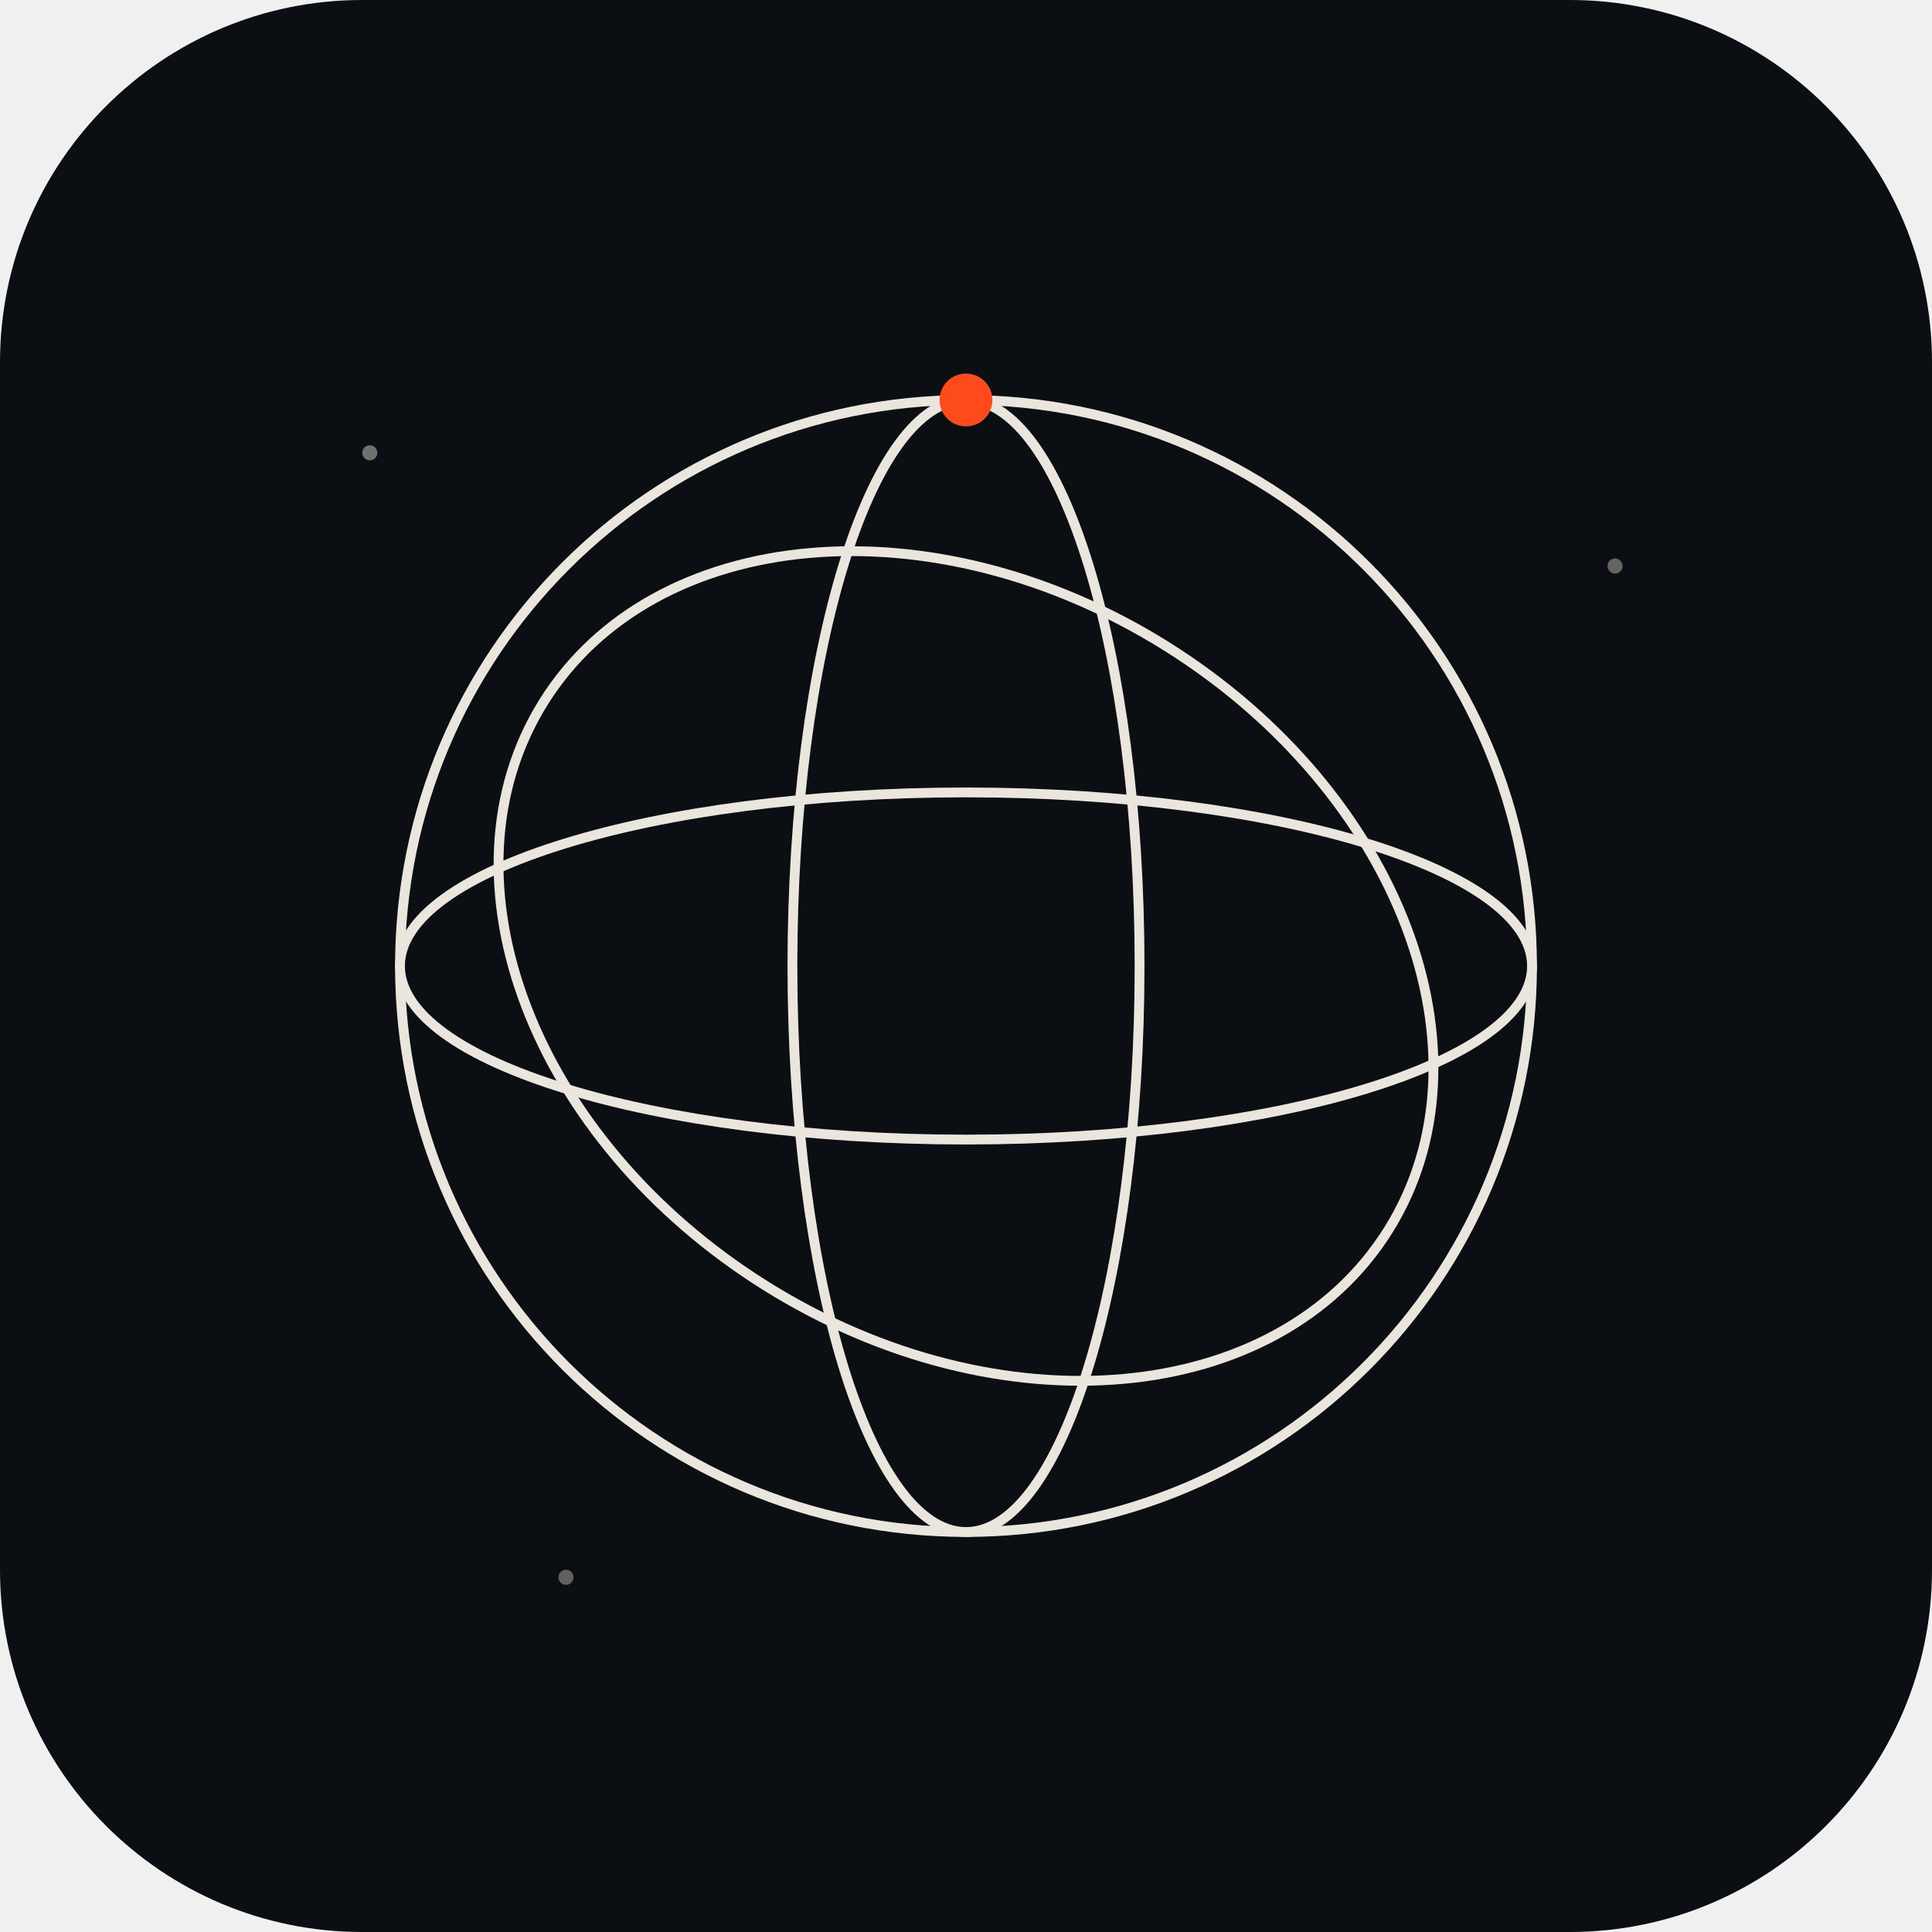
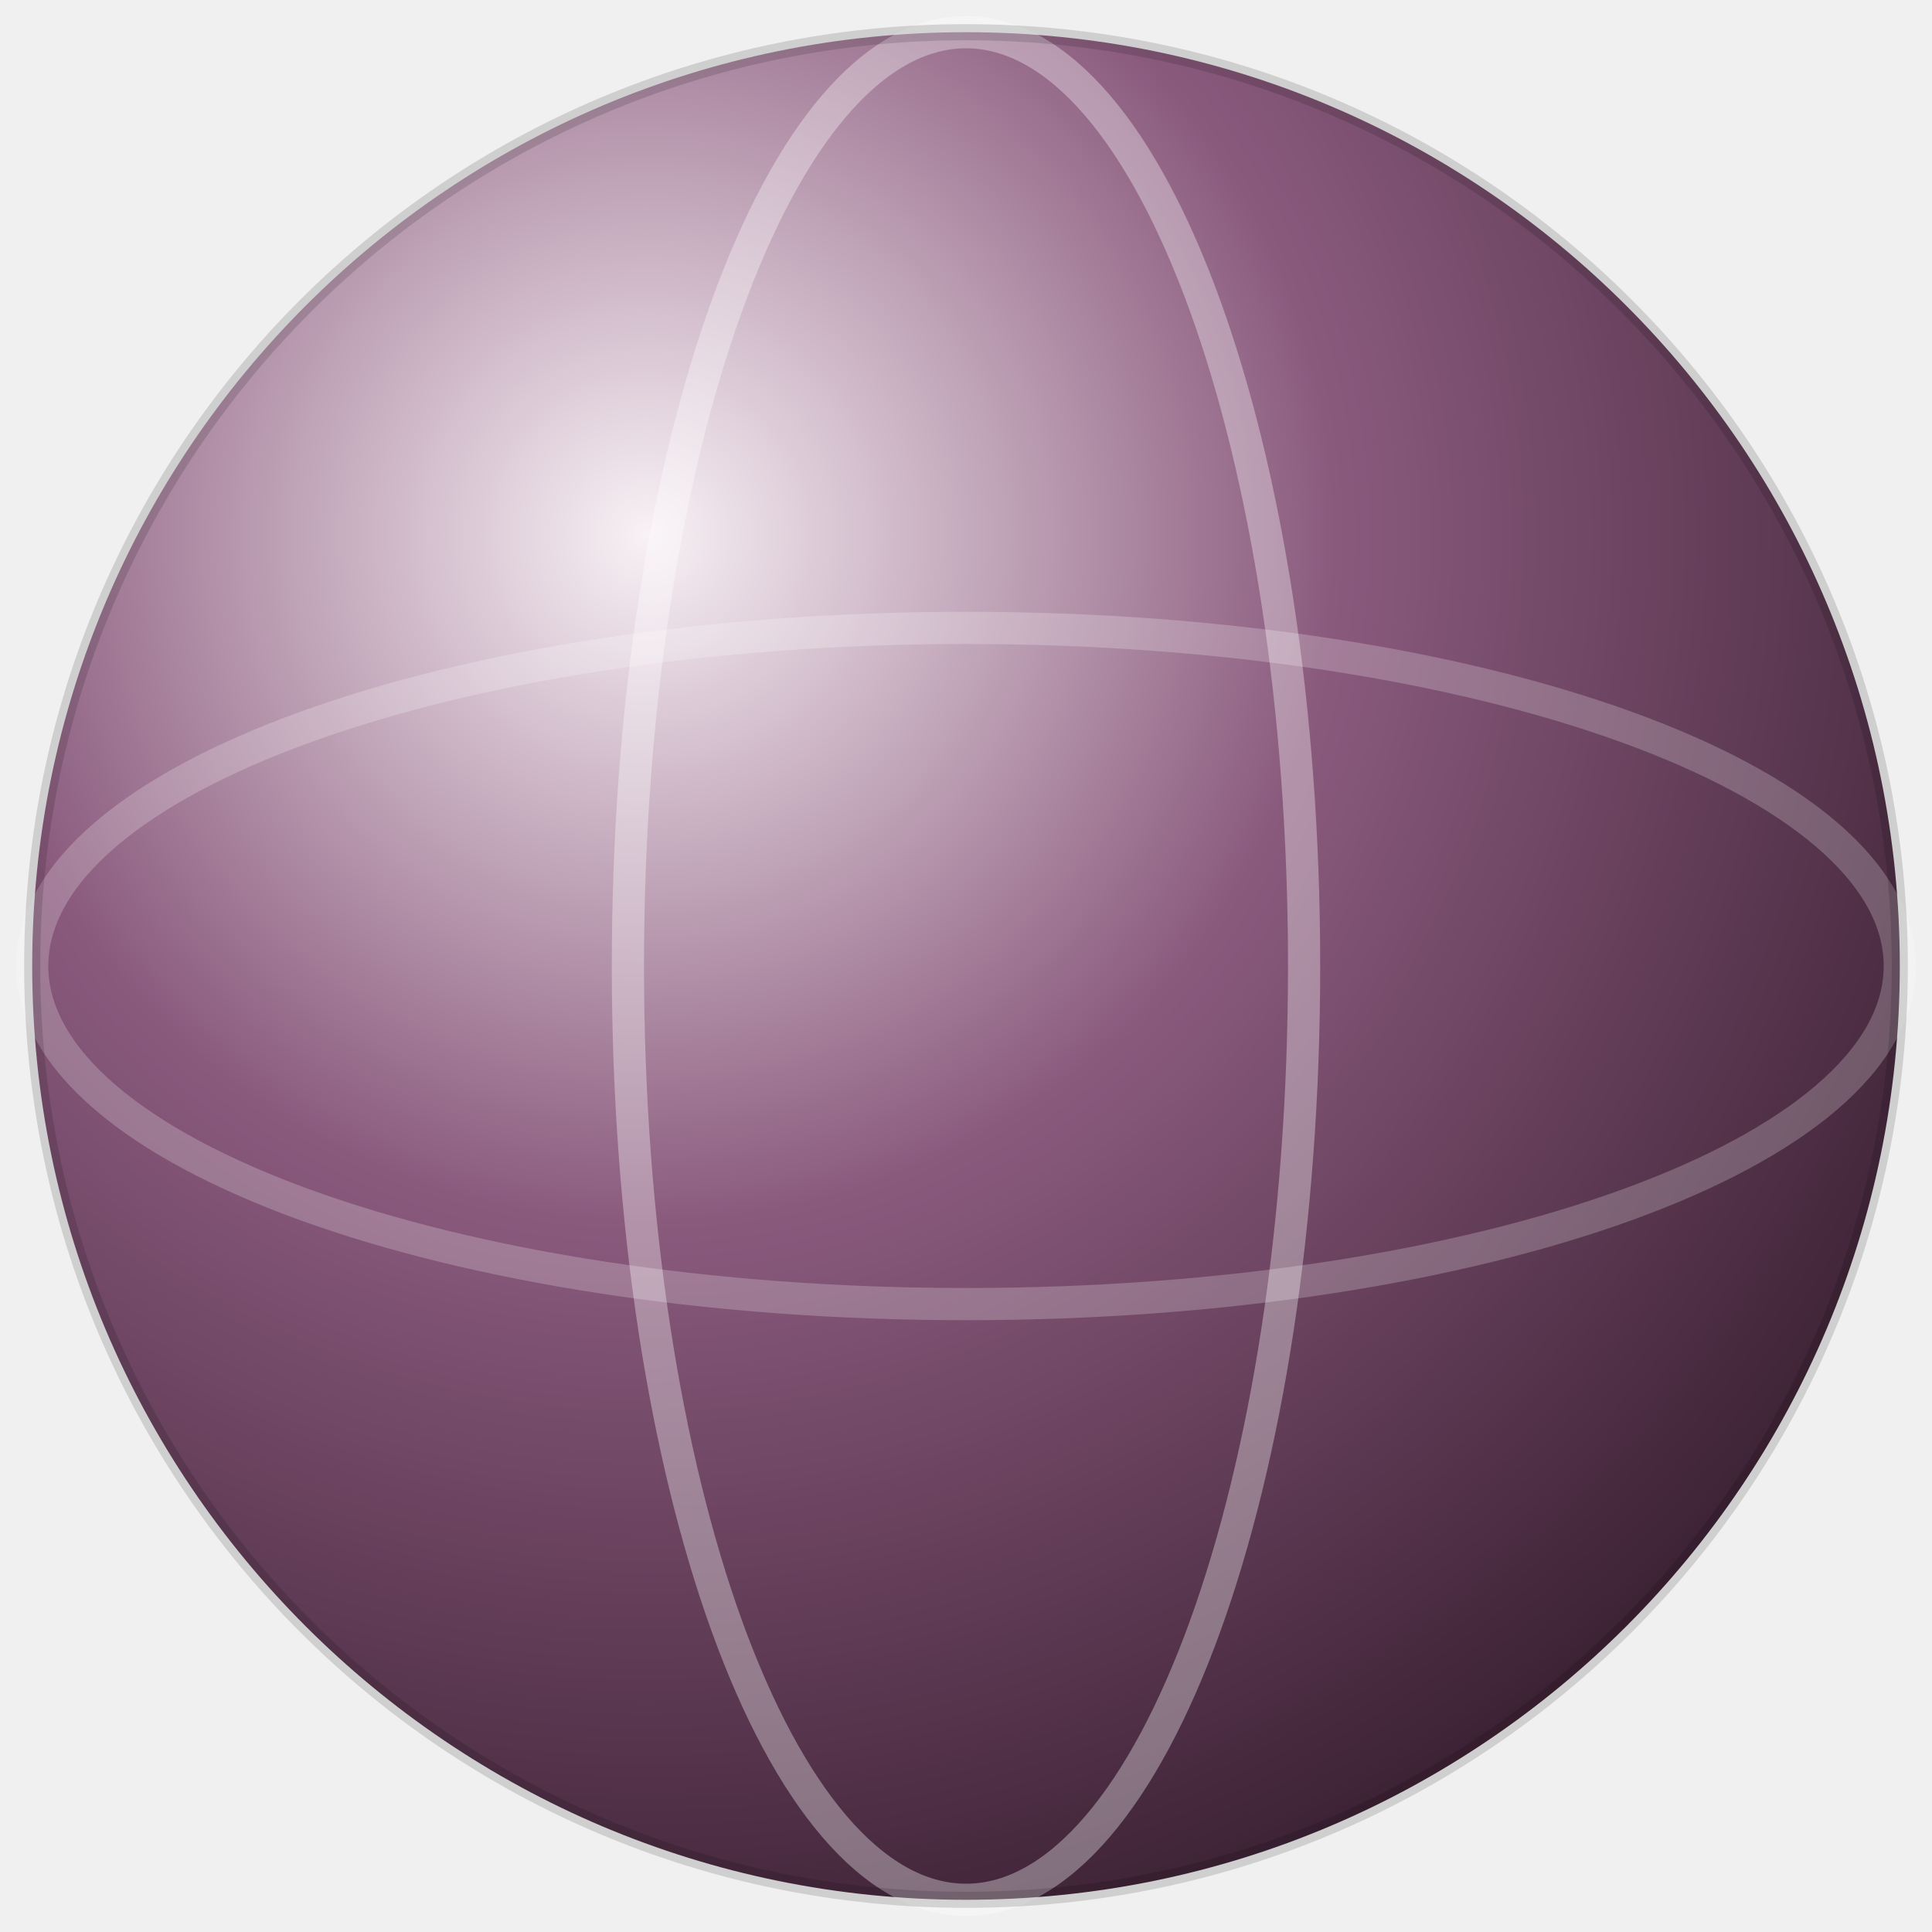
- <svg xmlns="http://www.w3.org/2000/svg" width="512" height="512" viewBox="0 0 512 512" role="img" aria-label="Sphere icon: a wireframe sphere in space">
-   <rect width="512" height="512" rx="96" fill="#0B0E12" />
-   <g fill="#EAE6DD">
-     <circle cx="98" cy="120" r="2" opacity="0.45" />
-     <circle cx="428" cy="150" r="2" opacity="0.4" />
-     <circle cx="150" cy="418" r="2" opacity="0.38" />
-   </g>
-   <g fill="none" stroke="#EAE6DD" stroke-width="2.6">
-     <circle cx="256" cy="256" r="150" />
-     <ellipse cx="256" cy="256" rx="150" ry="46" />
-     <ellipse cx="256" cy="256" rx="46" ry="150" />
-     <ellipse cx="256" cy="256" rx="132" ry="100" transform="rotate(32 256 256)" />
-   </g>
-   <circle cx="256" cy="106" r="7" fill="#FF4A1C" />
+ <svg xmlns="http://www.w3.org/2000/svg" width="120" height="120" viewBox="0 0 120 120" role="img" aria-label="Sphere mark">
+   <defs>
+     <radialGradient id="sphere" cx="33%" cy="27%" r="78%">
+       <stop offset="0%" stop-color="#f8f1f5" />
+       <stop offset="47%" stop-color="#8a5a7d" />
+       <stop offset="100%" stop-color="#3d2235" />
+     </radialGradient>
+   </defs>
+   <circle cx="60" cy="60" r="58" fill="url(#sphere)" />
+   <ellipse cx="60" cy="60" rx="21" ry="58" fill="none" stroke="#ffffff" stroke-opacity="0.34" stroke-width="2" />
+   <ellipse cx="60" cy="60" rx="58" ry="21" fill="none" stroke="#ffffff" stroke-opacity="0.22" stroke-width="2" />
+   <circle cx="60" cy="60" r="58" fill="none" stroke="#000000" stroke-opacity="0.14" stroke-width="1" />
</svg>
